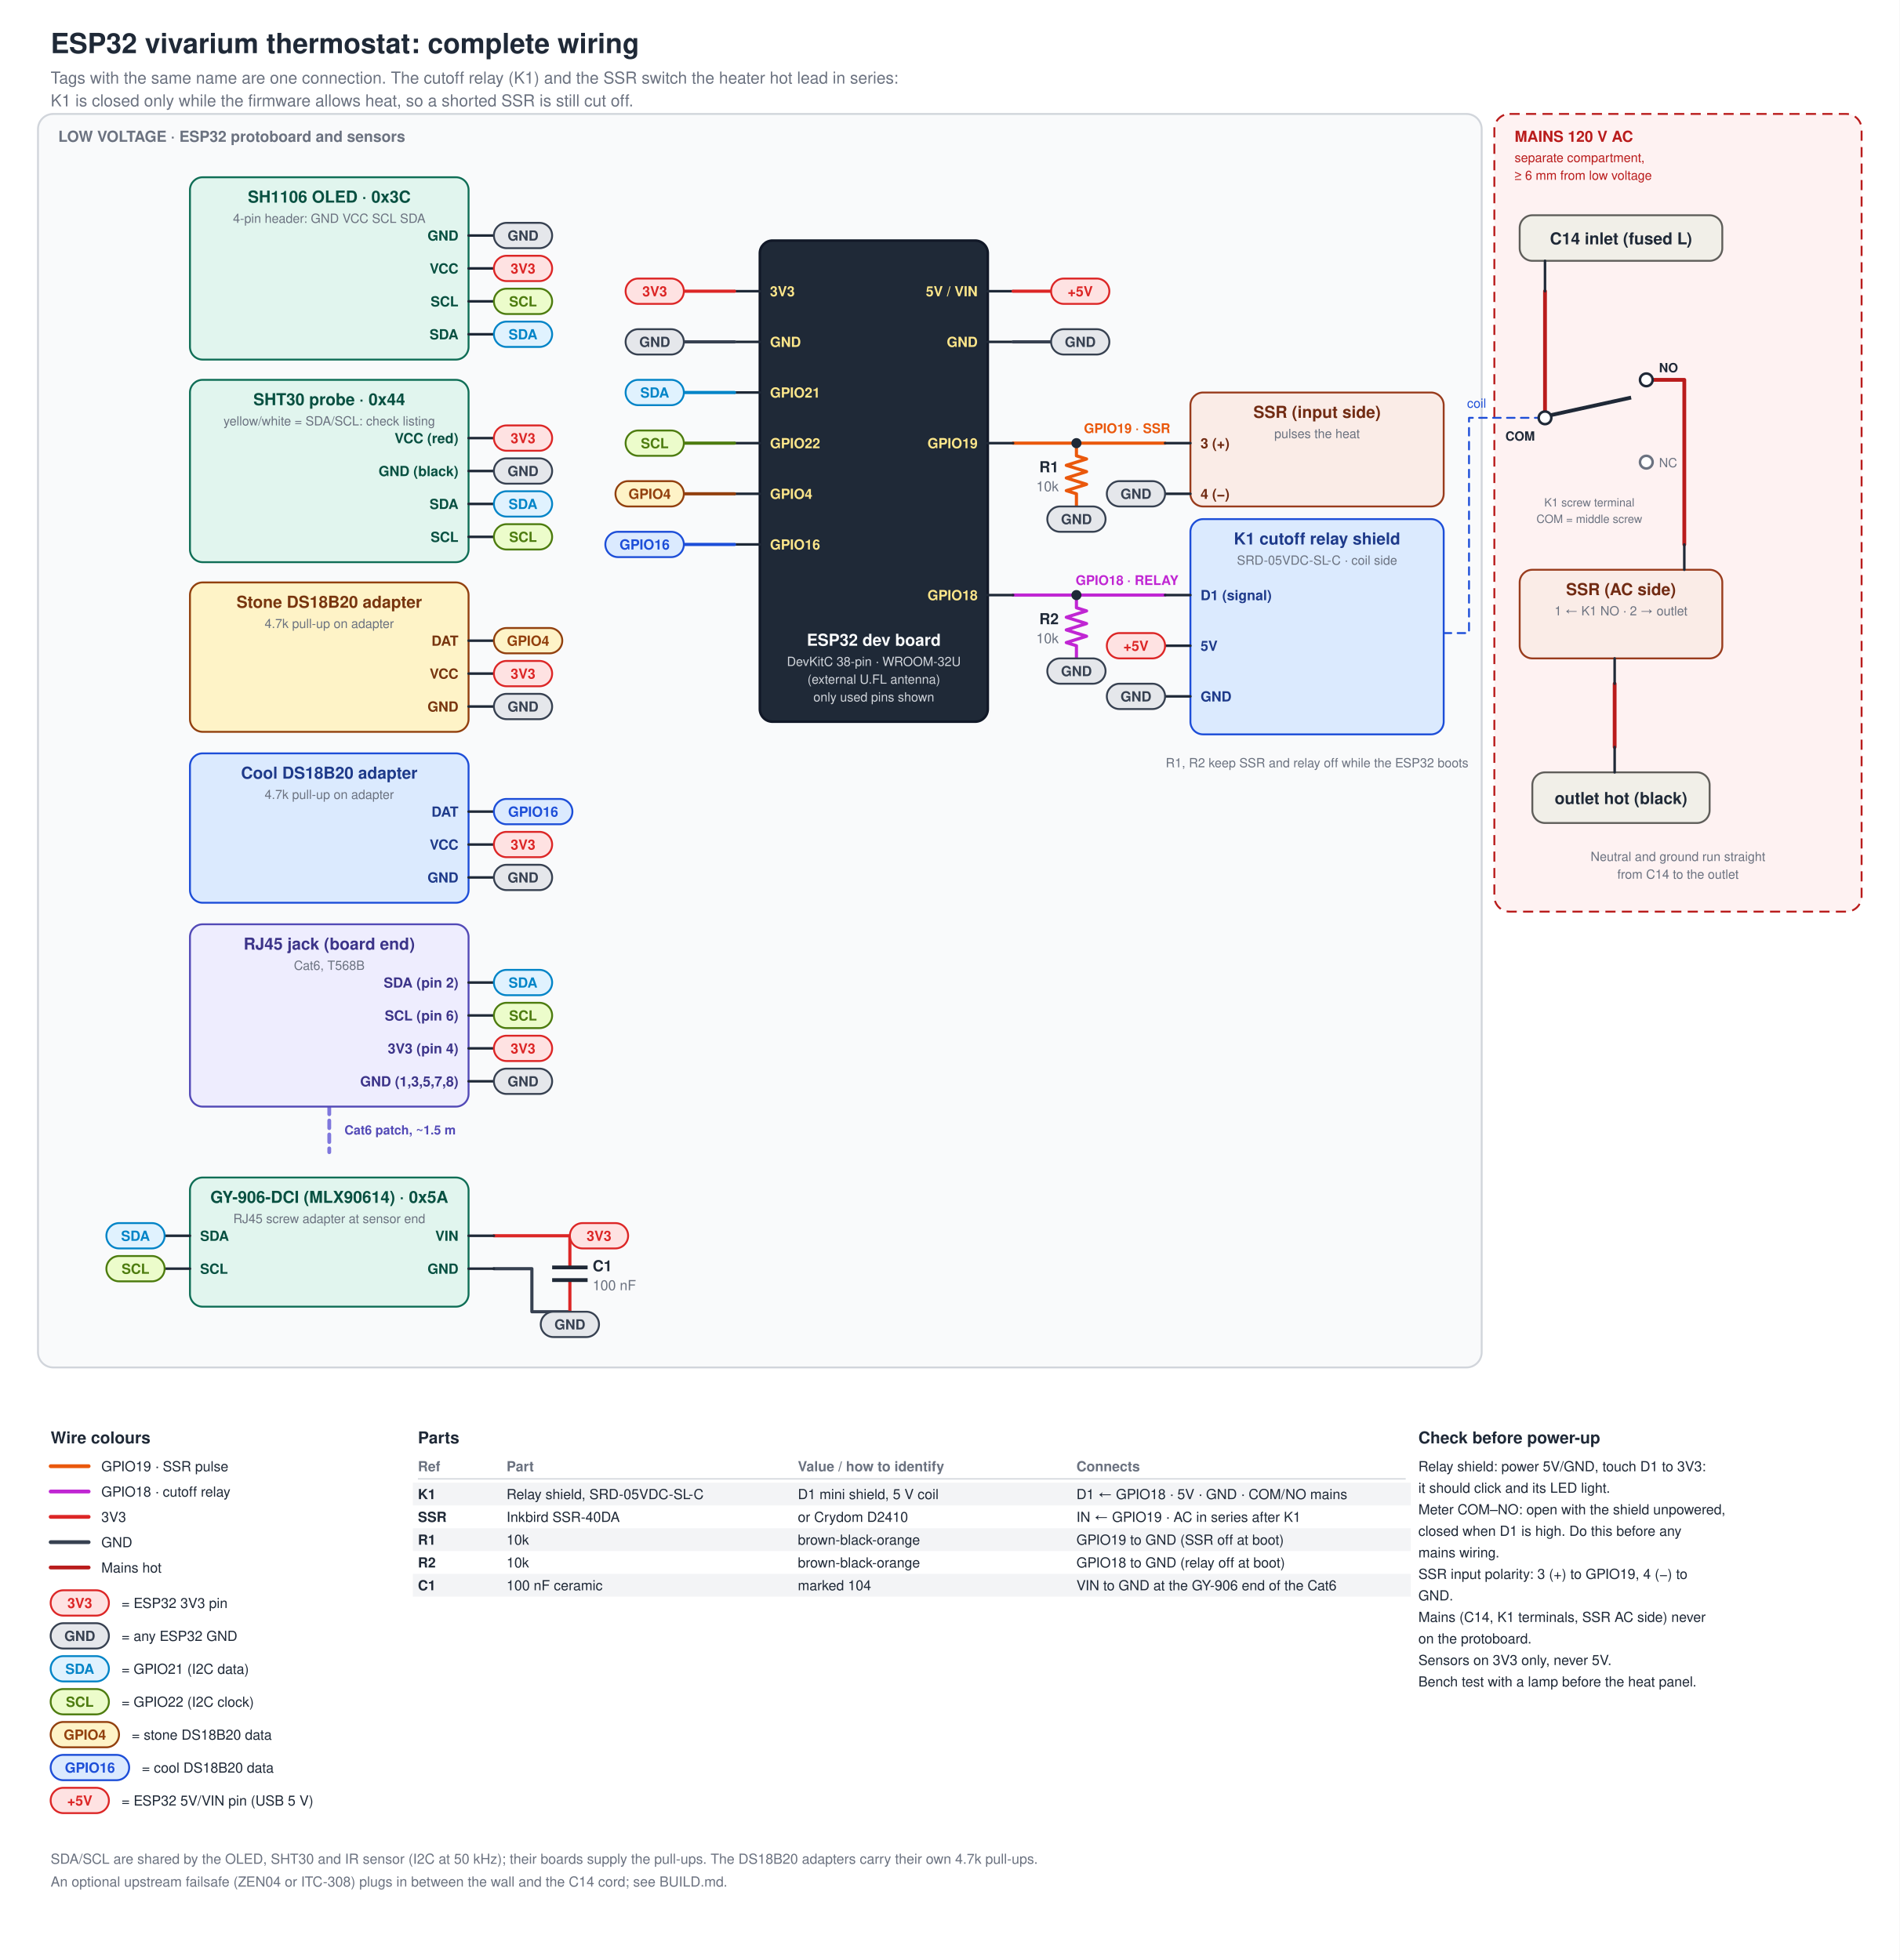
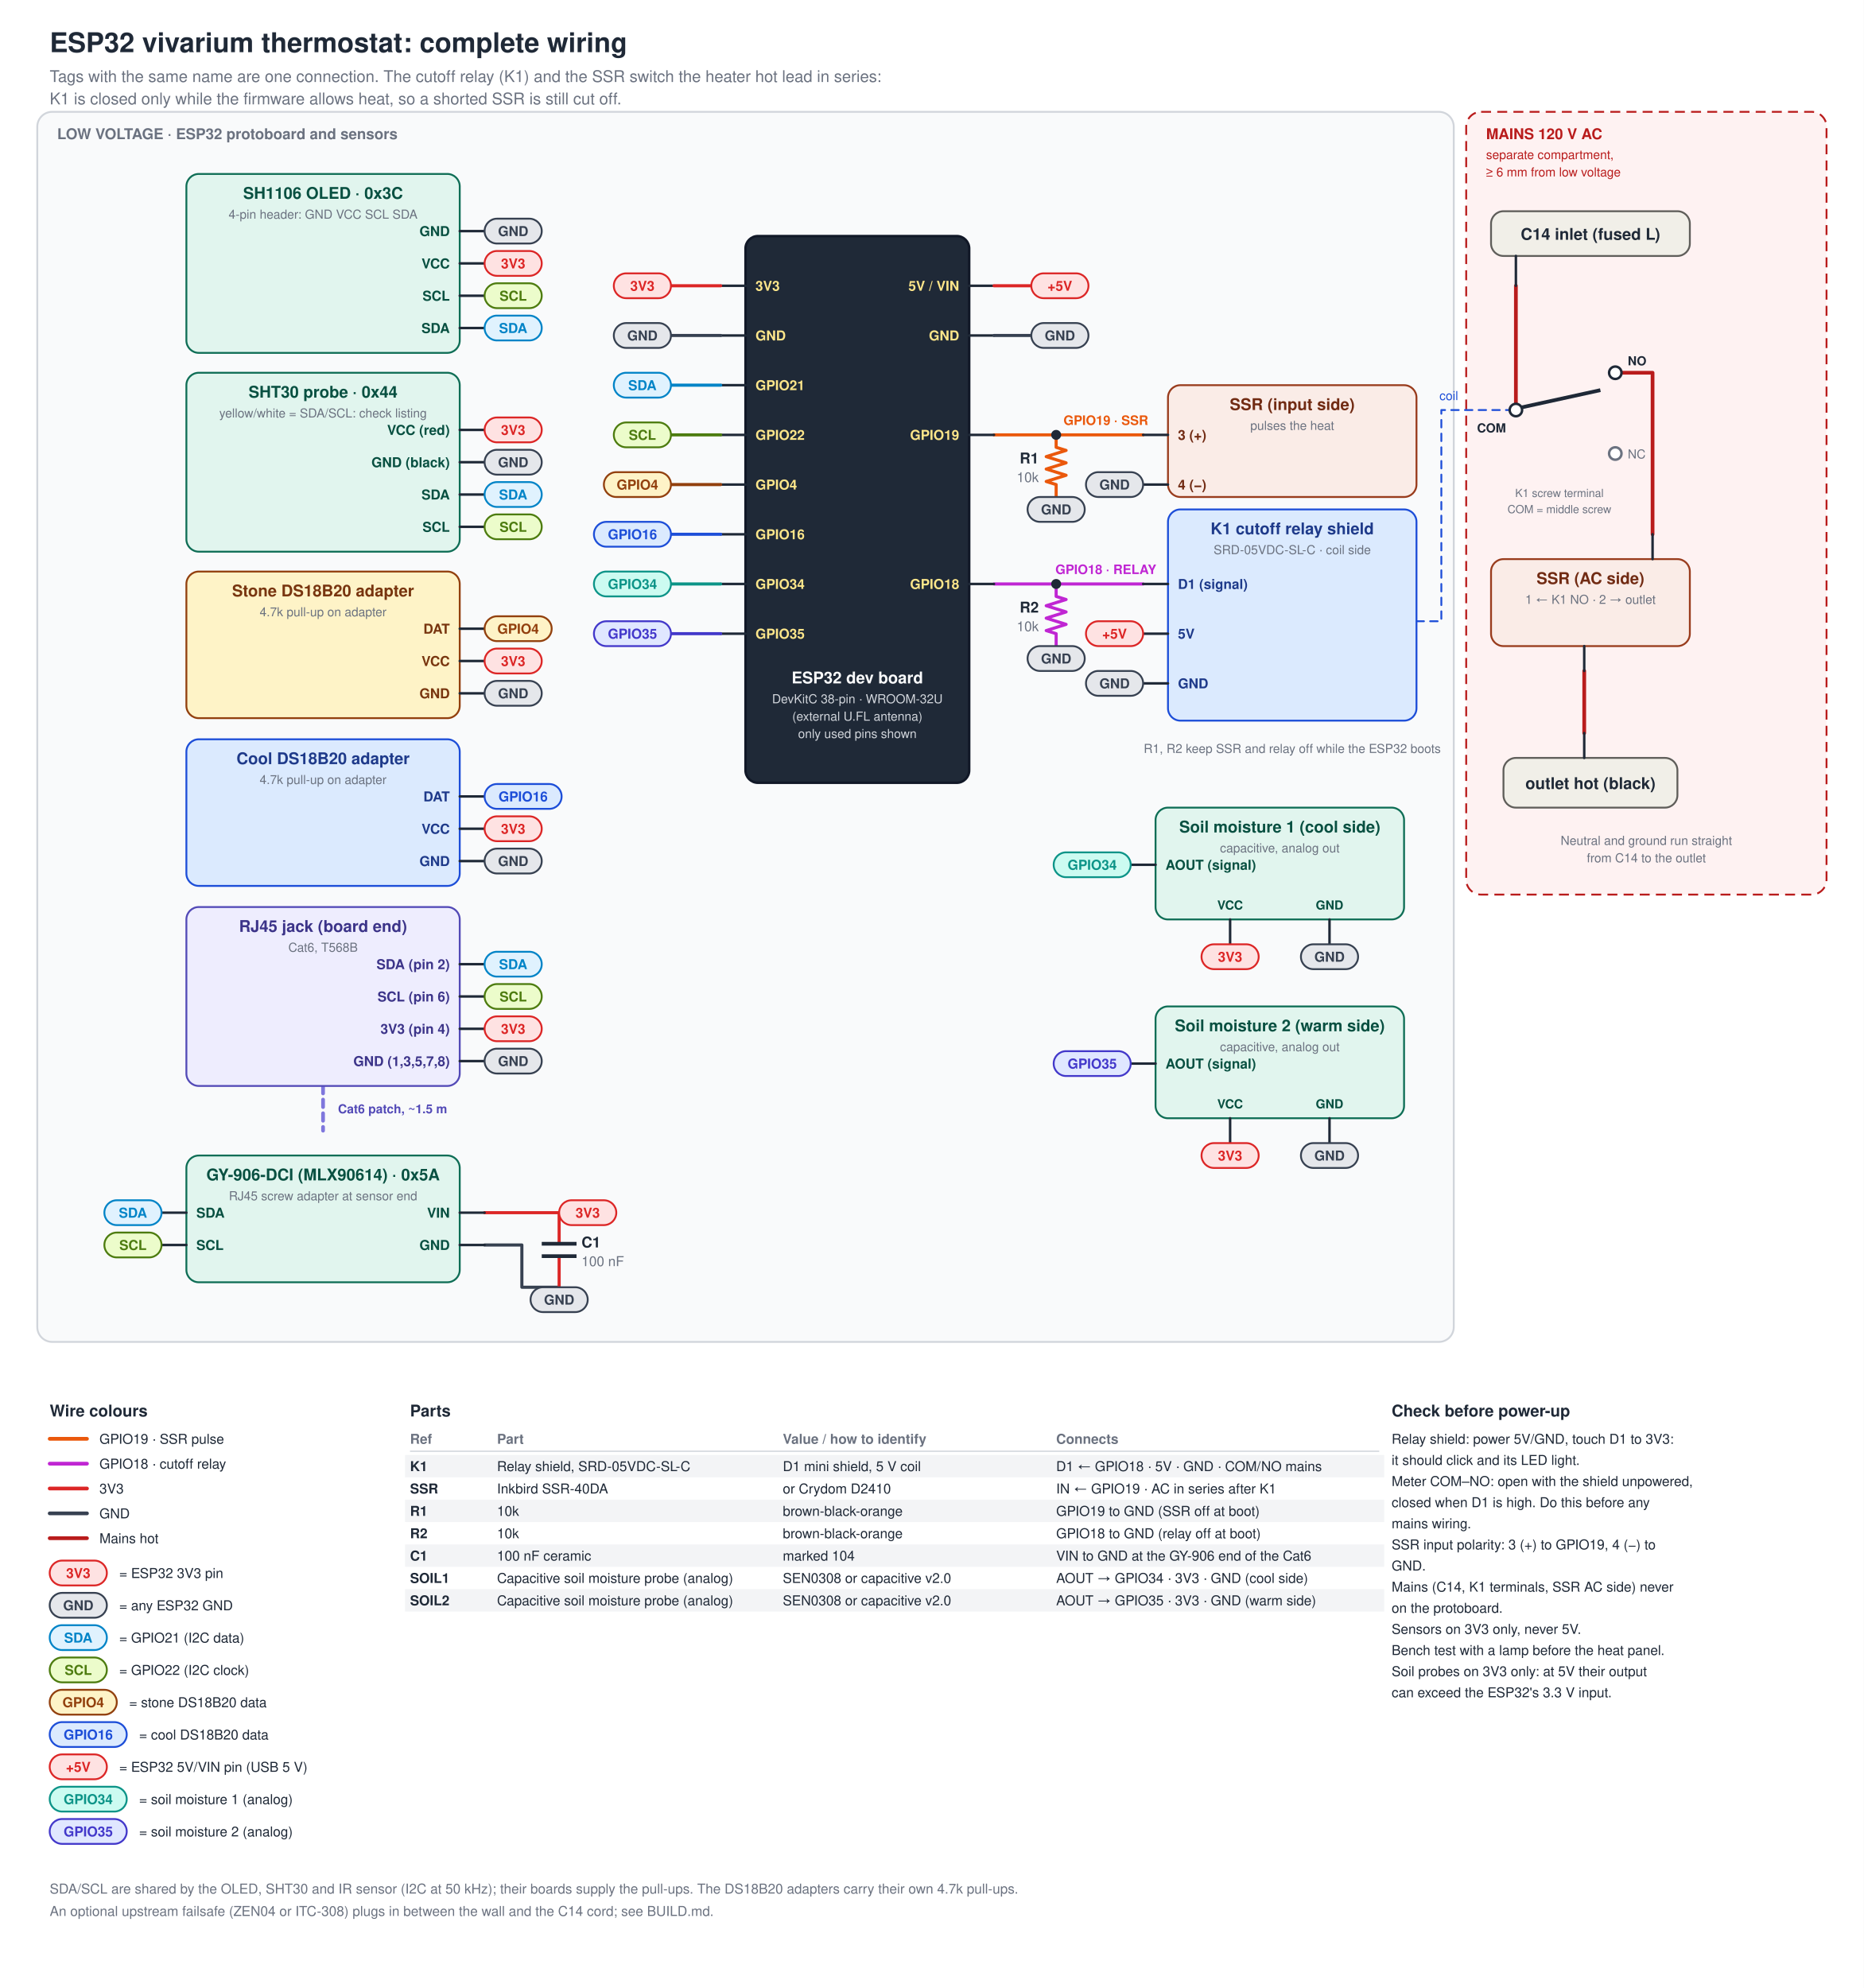
- <svg xmlns="http://www.w3.org/2000/svg" width="1500" height="1548" viewBox="0 0 1500 1548" font-family="Helvetica, Arial, sans-serif">
-   <rect width="1500" height="1548" fill="#FFFFFF" />
+ <svg xmlns="http://www.w3.org/2000/svg" width="1500" height="1600" viewBox="0 0 1500 1600" font-family="Helvetica, Arial, sans-serif">
+   <rect width="1500" height="1600" fill="#FFFFFF" />
  <text x="40.0" y="42.0" font-size="22" fill="#1F2937" text-anchor="start" font-weight="bold">ESP32 vivarium thermostat: complete wiring</text>
  <text x="40.0" y="66.0" font-size="13" fill="#6B7280" text-anchor="start" font-weight="normal">Tags with the same name are one connection. The cutoff relay (K1) and the SSR switch the heater hot lead in series:</text>
  <text x="40.0" y="84.0" font-size="13" fill="#6B7280" text-anchor="start" font-weight="normal">K1 is closed only while the firmware allows heat, so a shorted SSR is still cut off.</text>
  <rect x="30" y="90" width="1140" height="990" rx="12" fill="#F9FAFB" stroke="#D1D5DB" stroke-width="1.5" />
  <text x="46.0" y="112.0" font-size="12" fill="#6B7280" text-anchor="start" font-weight="bold">LOW VOLTAGE · ESP32 protoboard and sensors</text>
  <rect x="1180" y="90" width="290" height="630" rx="12" fill="#FEF2F2" stroke="#B91C1C" stroke-width="1.5" stroke-dasharray="8,5" />
  <text x="1196.0" y="112.0" font-size="12" fill="#B91C1C" text-anchor="start" font-weight="bold">MAINS 120 V AC</text>
  <text x="1196.0" y="128.0" font-size="10" fill="#B91C1C" text-anchor="start" font-weight="normal">separate compartment,</text>
  <text x="1196.0" y="142.0" font-size="10" fill="#B91C1C" text-anchor="start" font-weight="normal">≥ 6 mm from low voltage</text>
  <polyline points="1140,500 1160,500 1160,330 1214,330" fill="none" stroke="#1D4ED8" stroke-width="1.5" stroke-linejoin="round" stroke-linecap="round" stroke-dasharray="6,5" />
  <polyline points="260,874 260,910" fill="none" stroke="#7F77DD" stroke-width="3" stroke-linejoin="round" stroke-linecap="round" stroke-dasharray="6,5" />
  <polyline points="800,350 920,350" fill="none" stroke="#EA580C" stroke-width="2.5" stroke-linejoin="round" stroke-linecap="round" />
  <text x="890.0" y="342.0" font-size="10.5" fill="#EA580C" text-anchor="middle" font-weight="bold">GPIO19 · SSR</text>
  <polyline points="800,470 920,470" fill="none" stroke="#C026D3" stroke-width="2.5" stroke-linejoin="round" stroke-linecap="round" />
  <text x="890.0" y="462.0" font-size="10.5" fill="#C026D3" text-anchor="middle" font-weight="bold">GPIO18 · RELAY</text>
  <polyline points="390,976 450,976" fill="none" stroke="#DC2626" stroke-width="2.5" stroke-linejoin="round" stroke-linecap="round" />
  <polyline points="450,1036 420,1036 420,1002 390,1002" fill="none" stroke="#374151" stroke-width="2.5" stroke-linejoin="round" stroke-linecap="round" />
  <polyline points="1220,230 1220,330" fill="none" stroke="#B91C1C" stroke-width="3" stroke-linejoin="round" stroke-linecap="round" />
  <polyline points="1300,300 1330,300 1330,430" fill="none" stroke="#B91C1C" stroke-width="3" stroke-linejoin="round" stroke-linecap="round" />
  <polyline points="1275,540 1275,590" fill="none" stroke="#B91C1C" stroke-width="3" stroke-linejoin="round" stroke-linecap="round" />
-   <rect x="600" y="190" width="180" height="380" rx="10" fill="#1F2937" stroke="#111827" stroke-width="2" />
+   <rect x="600" y="190" width="180" height="440" rx="10" fill="#1F2937" stroke="#111827" stroke-width="2" />
  <polyline points="580,230 600,230" fill="none" stroke="#1F2937" stroke-width="2" stroke-linejoin="round" stroke-linecap="round" />
  <text x="608.0" y="234.0" font-size="11" fill="#FDE68A" text-anchor="start" font-weight="bold">3V3</text>
  <polyline points="580,270 600,270" fill="none" stroke="#1F2937" stroke-width="2" stroke-linejoin="round" stroke-linecap="round" />
  <text x="608.0" y="274.0" font-size="11" fill="#FDE68A" text-anchor="start" font-weight="bold">GND</text>
  <polyline points="580,310 600,310" fill="none" stroke="#1F2937" stroke-width="2" stroke-linejoin="round" stroke-linecap="round" />
  <text x="608.0" y="314.0" font-size="11" fill="#FDE68A" text-anchor="start" font-weight="bold">GPIO21</text>
  <polyline points="580,350 600,350" fill="none" stroke="#1F2937" stroke-width="2" stroke-linejoin="round" stroke-linecap="round" />
  <text x="608.0" y="354.0" font-size="11" fill="#FDE68A" text-anchor="start" font-weight="bold">GPIO22</text>
  <polyline points="580,390 600,390" fill="none" stroke="#1F2937" stroke-width="2" stroke-linejoin="round" stroke-linecap="round" />
  <text x="608.0" y="394.0" font-size="11" fill="#FDE68A" text-anchor="start" font-weight="bold">GPIO4</text>
  <polyline points="580,430 600,430" fill="none" stroke="#1F2937" stroke-width="2" stroke-linejoin="round" stroke-linecap="round" />
  <text x="608.0" y="434.0" font-size="11" fill="#FDE68A" text-anchor="start" font-weight="bold">GPIO16</text>
+   <polyline points="580,470 600,470" fill="none" stroke="#1F2937" stroke-width="2" stroke-linejoin="round" stroke-linecap="round" />
+   <text x="608.0" y="474.0" font-size="11" fill="#FDE68A" text-anchor="start" font-weight="bold">GPIO34</text>
+   <polyline points="580,510 600,510" fill="none" stroke="#1F2937" stroke-width="2" stroke-linejoin="round" stroke-linecap="round" />
+   <text x="608.0" y="514.0" font-size="11" fill="#FDE68A" text-anchor="start" font-weight="bold">GPIO35</text>
  <polyline points="780,230 800,230" fill="none" stroke="#1F2937" stroke-width="2" stroke-linejoin="round" stroke-linecap="round" />
  <text x="772.0" y="234.0" font-size="11" fill="#FDE68A" text-anchor="end" font-weight="bold">5V / VIN</text>
  <polyline points="780,270 800,270" fill="none" stroke="#1F2937" stroke-width="2" stroke-linejoin="round" stroke-linecap="round" />
  <text x="772.0" y="274.0" font-size="11" fill="#FDE68A" text-anchor="end" font-weight="bold">GND</text>
  <polyline points="780,350 800,350" fill="none" stroke="#1F2937" stroke-width="2" stroke-linejoin="round" stroke-linecap="round" />
  <text x="772.0" y="354.0" font-size="11" fill="#FDE68A" text-anchor="end" font-weight="bold">GPIO19</text>
  <polyline points="780,470 800,470" fill="none" stroke="#1F2937" stroke-width="2" stroke-linejoin="round" stroke-linecap="round" />
  <text x="772.0" y="474.0" font-size="11" fill="#FDE68A" text-anchor="end" font-weight="bold">GPIO18</text>
-   <text x="690.0" y="510.0" font-size="13" fill="#F9FAFB" text-anchor="middle" font-weight="bold">ESP32 dev board</text>
-   <text x="690.0" y="526.0" font-size="10" fill="#D1D5DB" text-anchor="middle" font-weight="normal">DevKitC 38-pin · WROOM-32U</text>
-   <text x="690.0" y="540.0" font-size="10" fill="#D1D5DB" text-anchor="middle" font-weight="normal">(external U.FL antenna)</text>
-   <text x="690.0" y="554.0" font-size="10" fill="#D1D5DB" text-anchor="middle" font-weight="normal">only used pins shown</text>
+   <text x="690.0" y="550.0" font-size="13" fill="#F9FAFB" text-anchor="middle" font-weight="bold">ESP32 dev board</text>
+   <text x="690.0" y="566.0" font-size="10" fill="#D1D5DB" text-anchor="middle" font-weight="normal">DevKitC 38-pin · WROOM-32U</text>
+   <text x="690.0" y="580.0" font-size="10" fill="#D1D5DB" text-anchor="middle" font-weight="normal">(external U.FL antenna)</text>
+   <text x="690.0" y="594.0" font-size="10" fill="#D1D5DB" text-anchor="middle" font-weight="normal">only used pins shown</text>
  <rect x="150" y="140" width="220" height="144" rx="10" fill="#E1F5EE" stroke="#0F6E56" stroke-width="1.5" />
  <polyline points="370,186 390,186" fill="none" stroke="#1F2937" stroke-width="2" stroke-linejoin="round" stroke-linecap="round" />
  <text x="362.0" y="190.0" font-size="11" fill="#085041" text-anchor="end" font-weight="bold">GND</text>
  <polyline points="370,212 390,212" fill="none" stroke="#1F2937" stroke-width="2" stroke-linejoin="round" stroke-linecap="round" />
  <text x="362.0" y="216.0" font-size="11" fill="#085041" text-anchor="end" font-weight="bold">VCC</text>
  <polyline points="370,238 390,238" fill="none" stroke="#1F2937" stroke-width="2" stroke-linejoin="round" stroke-linecap="round" />
  <text x="362.0" y="242.0" font-size="11" fill="#085041" text-anchor="end" font-weight="bold">SCL</text>
  <polyline points="370,264 390,264" fill="none" stroke="#1F2937" stroke-width="2" stroke-linejoin="round" stroke-linecap="round" />
  <text x="362.0" y="268.0" font-size="11" fill="#085041" text-anchor="end" font-weight="bold">SDA</text>
  <text x="260.0" y="160.0" font-size="13" fill="#085041" text-anchor="middle" font-weight="bold">SH1106 OLED · 0x3C</text>
  <text x="260.0" y="176.0" font-size="10" fill="#6B7280" text-anchor="middle" font-weight="normal">4-pin header: GND VCC SCL SDA</text>
  <rect x="150" y="300" width="220" height="144" rx="10" fill="#E1F5EE" stroke="#0F6E56" stroke-width="1.5" />
  <polyline points="370,346 390,346" fill="none" stroke="#1F2937" stroke-width="2" stroke-linejoin="round" stroke-linecap="round" />
  <text x="362.0" y="350.0" font-size="11" fill="#085041" text-anchor="end" font-weight="bold">VCC (red)</text>
  <polyline points="370,372 390,372" fill="none" stroke="#1F2937" stroke-width="2" stroke-linejoin="round" stroke-linecap="round" />
  <text x="362.0" y="376.0" font-size="11" fill="#085041" text-anchor="end" font-weight="bold">GND (black)</text>
  <polyline points="370,398 390,398" fill="none" stroke="#1F2937" stroke-width="2" stroke-linejoin="round" stroke-linecap="round" />
  <text x="362.0" y="402.0" font-size="11" fill="#085041" text-anchor="end" font-weight="bold">SDA</text>
  <polyline points="370,424 390,424" fill="none" stroke="#1F2937" stroke-width="2" stroke-linejoin="round" stroke-linecap="round" />
  <text x="362.0" y="428.0" font-size="11" fill="#085041" text-anchor="end" font-weight="bold">SCL</text>
  <text x="260.0" y="320.0" font-size="13" fill="#085041" text-anchor="middle" font-weight="bold">SHT30 probe · 0x44</text>
  <text x="260.0" y="336.0" font-size="10" fill="#6B7280" text-anchor="middle" font-weight="normal">yellow/white = SDA/SCL: check listing</text>
  <rect x="150" y="460" width="220" height="118" rx="10" fill="#FEF3C7" stroke="#92400E" stroke-width="1.5" />
  <polyline points="370,506 390,506" fill="none" stroke="#1F2937" stroke-width="2" stroke-linejoin="round" stroke-linecap="round" />
  <text x="362.0" y="510.0" font-size="11" fill="#78350F" text-anchor="end" font-weight="bold">DAT</text>
  <polyline points="370,532 390,532" fill="none" stroke="#1F2937" stroke-width="2" stroke-linejoin="round" stroke-linecap="round" />
  <text x="362.0" y="536.0" font-size="11" fill="#78350F" text-anchor="end" font-weight="bold">VCC</text>
  <polyline points="370,558 390,558" fill="none" stroke="#1F2937" stroke-width="2" stroke-linejoin="round" stroke-linecap="round" />
  <text x="362.0" y="562.0" font-size="11" fill="#78350F" text-anchor="end" font-weight="bold">GND</text>
  <text x="260.0" y="480.0" font-size="13" fill="#78350F" text-anchor="middle" font-weight="bold">Stone DS18B20 adapter</text>
  <text x="260.0" y="496.0" font-size="10" fill="#6B7280" text-anchor="middle" font-weight="normal">4.7k pull-up on adapter</text>
  <rect x="150" y="595" width="220" height="118" rx="10" fill="#DBEAFE" stroke="#1D4ED8" stroke-width="1.5" />
  <polyline points="370,641 390,641" fill="none" stroke="#1F2937" stroke-width="2" stroke-linejoin="round" stroke-linecap="round" />
  <text x="362.0" y="645.0" font-size="11" fill="#1E3A8A" text-anchor="end" font-weight="bold">DAT</text>
  <polyline points="370,667 390,667" fill="none" stroke="#1F2937" stroke-width="2" stroke-linejoin="round" stroke-linecap="round" />
  <text x="362.0" y="671.0" font-size="11" fill="#1E3A8A" text-anchor="end" font-weight="bold">VCC</text>
  <polyline points="370,693 390,693" fill="none" stroke="#1F2937" stroke-width="2" stroke-linejoin="round" stroke-linecap="round" />
  <text x="362.0" y="697.0" font-size="11" fill="#1E3A8A" text-anchor="end" font-weight="bold">GND</text>
  <text x="260.0" y="615.0" font-size="13" fill="#1E3A8A" text-anchor="middle" font-weight="bold">Cool DS18B20 adapter</text>
  <text x="260.0" y="631.0" font-size="10" fill="#6B7280" text-anchor="middle" font-weight="normal">4.7k pull-up on adapter</text>
  <rect x="150" y="730" width="220" height="144" rx="10" fill="#EEEDFE" stroke="#534AB7" stroke-width="1.5" />
  <polyline points="370,776 390,776" fill="none" stroke="#1F2937" stroke-width="2" stroke-linejoin="round" stroke-linecap="round" />
  <text x="362.0" y="780.0" font-size="11" fill="#3C3489" text-anchor="end" font-weight="bold">SDA (pin 2)</text>
  <polyline points="370,802 390,802" fill="none" stroke="#1F2937" stroke-width="2" stroke-linejoin="round" stroke-linecap="round" />
  <text x="362.0" y="806.0" font-size="11" fill="#3C3489" text-anchor="end" font-weight="bold">SCL (pin 6)</text>
  <polyline points="370,828 390,828" fill="none" stroke="#1F2937" stroke-width="2" stroke-linejoin="round" stroke-linecap="round" />
  <text x="362.0" y="832.0" font-size="11" fill="#3C3489" text-anchor="end" font-weight="bold">3V3 (pin 4)</text>
  <polyline points="370,854 390,854" fill="none" stroke="#1F2937" stroke-width="2" stroke-linejoin="round" stroke-linecap="round" />
  <text x="362.0" y="858.0" font-size="11" fill="#3C3489" text-anchor="end" font-weight="bold">GND (1,3,5,7,8)</text>
  <text x="260.0" y="750.0" font-size="13" fill="#3C3489" text-anchor="middle" font-weight="bold">RJ45 jack (board end)</text>
  <text x="260.0" y="766.0" font-size="10" fill="#6B7280" text-anchor="middle" font-weight="normal">Cat6, T568B</text>
  <rect x="150" y="930" width="220" height="102" rx="10" fill="#E1F5EE" stroke="#0F6E56" stroke-width="1.5" />
  <polyline points="130,976 150,976" fill="none" stroke="#1F2937" stroke-width="2" stroke-linejoin="round" stroke-linecap="round" />
  <text x="158.0" y="980.0" font-size="11" fill="#085041" text-anchor="start" font-weight="bold">SDA</text>
  <polyline points="130,1002 150,1002" fill="none" stroke="#1F2937" stroke-width="2" stroke-linejoin="round" stroke-linecap="round" />
  <text x="158.0" y="1006.0" font-size="11" fill="#085041" text-anchor="start" font-weight="bold">SCL</text>
  <polyline points="370,976 390,976" fill="none" stroke="#1F2937" stroke-width="2" stroke-linejoin="round" stroke-linecap="round" />
  <text x="362.0" y="980.0" font-size="11" fill="#085041" text-anchor="end" font-weight="bold">VIN</text>
  <polyline points="370,1002 390,1002" fill="none" stroke="#1F2937" stroke-width="2" stroke-linejoin="round" stroke-linecap="round" />
  <text x="362.0" y="1006.0" font-size="11" fill="#085041" text-anchor="end" font-weight="bold">GND</text>
  <text x="260.0" y="950.0" font-size="13" fill="#085041" text-anchor="middle" font-weight="bold">GY-906-DCI (MLX90614) · 0x5A</text>
  <text x="260.0" y="966.0" font-size="10" fill="#6B7280" text-anchor="middle" font-weight="normal">RJ45 screw adapter at sensor end</text>
  <g transform="translate(450,976) rotate(90.0)">
    <line x1="0" y1="0" x2="25.0" y2="0" stroke="#DC2626" stroke-width="2.5" />
    <line x1="35.0" y1="0" x2="60.0" y2="0" stroke="#DC2626" stroke-width="2.5" />
    <line x1="25.0" y1="-14" x2="25.0" y2="14" stroke="#1F2937" stroke-width="3" />
    <line x1="35.0" y1="-14" x2="35.0" y2="14" stroke="#1F2937" stroke-width="3" />
  </g>
  <text x="468.0" y="1004.0" font-size="12" fill="#1F2937" text-anchor="start" font-weight="bold">C1</text>
  <text x="468.0" y="1019.0" font-size="11" fill="#6B7280" text-anchor="start" font-weight="normal">100 nF</text>
  <rect x="940" y="310" width="200" height="90" rx="10" fill="#FAECE7" stroke="#993C1D" stroke-width="1.5" />
  <polyline points="920,350 940,350" fill="none" stroke="#1F2937" stroke-width="2" stroke-linejoin="round" stroke-linecap="round" />
  <text x="948.0" y="354.0" font-size="11" fill="#712B13" text-anchor="start" font-weight="bold">3 (+)</text>
  <polyline points="920,390 940,390" fill="none" stroke="#1F2937" stroke-width="2" stroke-linejoin="round" stroke-linecap="round" />
  <text x="948.0" y="394.0" font-size="11" fill="#712B13" text-anchor="start" font-weight="bold">4 (−)</text>
  <text x="1040.0" y="330.0" font-size="13" fill="#712B13" text-anchor="middle" font-weight="bold">SSR (input side)</text>
  <text x="1040.0" y="346.0" font-size="10" fill="#6B7280" text-anchor="middle" font-weight="normal">pulses the heat</text>
  <g transform="translate(850,350) rotate(90.0)">
    <polyline points="0.0,0 10.0,0 12.5,-8 17.5,8 22.5,-8 27.5,8 32.5,-8 37.5,8 40.0,0 50.0,0" fill="none" stroke="#EA580C" stroke-width="2.5" stroke-linejoin="round" />
  </g>
  <text x="836.0" y="373.0" font-size="12" fill="#1F2937" text-anchor="end" font-weight="bold">R1</text>
  <text x="836.0" y="388.0" font-size="11" fill="#6B7280" text-anchor="end" font-weight="normal">10k</text>
  <rect x="940" y="410" width="200" height="170" rx="10" fill="#DBEAFE" stroke="#1D4ED8" stroke-width="1.5" />
  <polyline points="920,470 940,470" fill="none" stroke="#1F2937" stroke-width="2" stroke-linejoin="round" stroke-linecap="round" />
  <text x="948.0" y="474.0" font-size="11" fill="#1E3A8A" text-anchor="start" font-weight="bold">D1 (signal)</text>
  <polyline points="920,510 940,510" fill="none" stroke="#1F2937" stroke-width="2" stroke-linejoin="round" stroke-linecap="round" />
  <text x="948.0" y="514.0" font-size="11" fill="#1E3A8A" text-anchor="start" font-weight="bold">5V</text>
  <polyline points="920,550 940,550" fill="none" stroke="#1F2937" stroke-width="2" stroke-linejoin="round" stroke-linecap="round" />
  <text x="948.0" y="554.0" font-size="11" fill="#1E3A8A" text-anchor="start" font-weight="bold">GND</text>
  <text x="1040.0" y="430.0" font-size="13" fill="#1E3A8A" text-anchor="middle" font-weight="bold">K1 cutoff relay shield</text>
  <text x="1040.0" y="446.0" font-size="10" fill="#6B7280" text-anchor="middle" font-weight="normal">SRD-05VDC-SL-C · coil side</text>
  <g transform="translate(850,470) rotate(90.0)">
    <polyline points="0.0,0 10.0,0 12.5,-8 17.5,8 22.5,-8 27.5,8 32.5,-8 37.5,8 40.0,0 50.0,0" fill="none" stroke="#C026D3" stroke-width="2.5" stroke-linejoin="round" />
  </g>
  <text x="836.0" y="493.0" font-size="12" fill="#1F2937" text-anchor="end" font-weight="bold">R2</text>
  <text x="836.0" y="508.0" font-size="11" fill="#6B7280" text-anchor="end" font-weight="normal">10k</text>
  <rect x="1200" y="170" width="160" height="36" rx="10" fill="#F1EFE8" stroke="#5F5E5A" stroke-width="1.5" />
  <polyline points="1220,206 1220,230" fill="none" stroke="#1F2937" stroke-width="2" stroke-linejoin="round" stroke-linecap="round" />
  <text x="1220.0" y="198.0" font-size="10" fill="#1F2937" text-anchor="middle" font-weight="bold" />
  <text x="1280.0" y="193.0" font-size="13" fill="#1F2937" text-anchor="middle" font-weight="bold">C14 inlet (fused L)</text>
  <circle cx="1220" cy="330" r="5" fill="#fff" stroke="#1F2937" stroke-width="2" />
  <circle cx="1300" cy="300" r="5" fill="#fff" stroke="#1F2937" stroke-width="2" />
  <circle cx="1300" cy="365" r="5" fill="#fff" stroke="#6B7280" stroke-width="2" />
  <line x1="1224" y1="328" x2="1288" y2="314" stroke="#1F2937" stroke-width="3" />
  <text x="1212.0" y="348.0" font-size="10" fill="#1F2937" text-anchor="end" font-weight="bold">COM</text>
  <text x="1310.0" y="294.0" font-size="10" fill="#1F2937" text-anchor="start" font-weight="bold">NO</text>
  <text x="1310.0" y="369.0" font-size="10" fill="#6B7280" text-anchor="start" font-weight="normal">NC</text>
  <rect x="1200" y="450" width="160" height="70" rx="10" fill="#FAECE7" stroke="#993C1D" stroke-width="1.5" />
  <polyline points="1330,430 1330,450" fill="none" stroke="#1F2937" stroke-width="2" stroke-linejoin="round" stroke-linecap="round" />
  <text x="1330.0" y="466.0" font-size="10" fill="#712B13" text-anchor="middle" font-weight="bold" />
  <polyline points="1275,520 1275,540" fill="none" stroke="#1F2937" stroke-width="2" stroke-linejoin="round" stroke-linecap="round" />
  <text x="1275.0" y="512.0" font-size="10" fill="#712B13" text-anchor="middle" font-weight="bold" />
  <text x="1280.0" y="470.0" font-size="13" fill="#712B13" text-anchor="middle" font-weight="bold">SSR (AC side)</text>
  <text x="1280.0" y="486.0" font-size="10" fill="#6B7280" text-anchor="middle" font-weight="normal">1 ← K1 NO · 2 → outlet</text>
  <rect x="1210" y="610" width="140" height="40" rx="10" fill="#F1EFE8" stroke="#5F5E5A" stroke-width="1.5" />
  <polyline points="1275,590 1275,610" fill="none" stroke="#1F2937" stroke-width="2" stroke-linejoin="round" stroke-linecap="round" />
  <text x="1275.0" y="626.0" font-size="10" fill="#1F2937" text-anchor="middle" font-weight="bold" />
  <text x="1280.0" y="635.0" font-size="13" fill="#1F2937" text-anchor="middle" font-weight="bold">outlet hot (black)</text>
+   <rect x="930" y="650" width="200" height="90" rx="10" fill="#E1F5EE" stroke="#0F6E56" stroke-width="1.5" />
+   <polyline points="910,696 930,696" fill="none" stroke="#1F2937" stroke-width="2" stroke-linejoin="round" stroke-linecap="round" />
+   <text x="938.0" y="700.0" font-size="11" fill="#085041" text-anchor="start" font-weight="bold">AOUT (signal)</text>
+   <polyline points="990,740 990,760" fill="none" stroke="#1F2937" stroke-width="2" stroke-linejoin="round" stroke-linecap="round" />
+   <text x="990.0" y="732.0" font-size="10" fill="#085041" text-anchor="middle" font-weight="bold">VCC</text>
+   <polyline points="1070,740 1070,760" fill="none" stroke="#1F2937" stroke-width="2" stroke-linejoin="round" stroke-linecap="round" />
+   <text x="1070.0" y="732.0" font-size="10" fill="#085041" text-anchor="middle" font-weight="bold">GND</text>
+   <text x="1030.0" y="670.0" font-size="13" fill="#085041" text-anchor="middle" font-weight="bold">Soil moisture 1 (cool side)</text>
+   <text x="1030.0" y="686.0" font-size="10" fill="#6B7280" text-anchor="middle" font-weight="normal">capacitive, analog out</text>
+   <rect x="930" y="810" width="200" height="90" rx="10" fill="#E1F5EE" stroke="#0F6E56" stroke-width="1.5" />
+   <polyline points="910,856 930,856" fill="none" stroke="#1F2937" stroke-width="2" stroke-linejoin="round" stroke-linecap="round" />
+   <text x="938.0" y="860.0" font-size="11" fill="#085041" text-anchor="start" font-weight="bold">AOUT (signal)</text>
+   <polyline points="990,900 990,920" fill="none" stroke="#1F2937" stroke-width="2" stroke-linejoin="round" stroke-linecap="round" />
+   <text x="990.0" y="892.0" font-size="10" fill="#085041" text-anchor="middle" font-weight="bold">VCC</text>
+   <polyline points="1070,900 1070,920" fill="none" stroke="#1F2937" stroke-width="2" stroke-linejoin="round" stroke-linecap="round" />
+   <text x="1070.0" y="892.0" font-size="10" fill="#085041" text-anchor="middle" font-weight="bold">GND</text>
+   <text x="1030.0" y="830.0" font-size="13" fill="#085041" text-anchor="middle" font-weight="bold">Soil moisture 2 (warm side)</text>
+   <text x="1030.0" y="846.0" font-size="10" fill="#6B7280" text-anchor="middle" font-weight="normal">capacitive, analog out</text>
  <polyline points="580,230 540,230" fill="none" stroke="#DC2626" stroke-width="2.5" stroke-linejoin="round" stroke-linecap="round" />
  <rect x="494" y="220.0" width="46" height="20" rx="10" fill="#FEE2E2" stroke="#DC2626" stroke-width="1.5" />
  <text x="517.0" y="234.0" font-size="11" fill="#DC2626" text-anchor="middle" font-weight="bold">3V3</text>
  <polyline points="580,270 540,270" fill="none" stroke="#374151" stroke-width="2.5" stroke-linejoin="round" stroke-linecap="round" />
  <rect x="494" y="260.0" width="46" height="20" rx="10" fill="#E5E7EB" stroke="#374151" stroke-width="1.5" />
  <text x="517.0" y="274.0" font-size="11" fill="#374151" text-anchor="middle" font-weight="bold">GND</text>
  <polyline points="580,310 540,310" fill="none" stroke="#0284C7" stroke-width="2.5" stroke-linejoin="round" stroke-linecap="round" />
  <rect x="494" y="300.0" width="46" height="20" rx="10" fill="#E0F2FE" stroke="#0284C7" stroke-width="1.5" />
  <text x="517.0" y="314.0" font-size="11" fill="#0284C7" text-anchor="middle" font-weight="bold">SDA</text>
  <polyline points="580,350 540,350" fill="none" stroke="#4D7C0F" stroke-width="2.5" stroke-linejoin="round" stroke-linecap="round" />
  <rect x="494" y="340.0" width="46" height="20" rx="10" fill="#ECFCCB" stroke="#4D7C0F" stroke-width="1.5" />
  <text x="517.0" y="354.0" font-size="11" fill="#4D7C0F" text-anchor="middle" font-weight="bold">SCL</text>
  <polyline points="580,390 540,390" fill="none" stroke="#92400E" stroke-width="2.5" stroke-linejoin="round" stroke-linecap="round" />
  <rect x="486" y="380.0" width="54" height="20" rx="10" fill="#FEF3C7" stroke="#92400E" stroke-width="1.5" />
  <text x="513.0" y="394.0" font-size="11" fill="#92400E" text-anchor="middle" font-weight="bold">GPIO4</text>
  <polyline points="580,430 540,430" fill="none" stroke="#1D4ED8" stroke-width="2.5" stroke-linejoin="round" stroke-linecap="round" />
  <rect x="478" y="420.0" width="62" height="20" rx="10" fill="#DBEAFE" stroke="#1D4ED8" stroke-width="1.5" />
  <text x="509.0" y="434.0" font-size="11" fill="#1D4ED8" text-anchor="middle" font-weight="bold">GPIO16</text>
  <polyline points="800,230 830,230" fill="none" stroke="#DC2626" stroke-width="2.5" stroke-linejoin="round" stroke-linecap="round" />
  <rect x="830" y="220.0" width="46" height="20" rx="10" fill="#FEE2E2" stroke="#DC2626" stroke-width="1.5" />
  <text x="853.0" y="234.0" font-size="11" fill="#DC2626" text-anchor="middle" font-weight="bold">+5V</text>
  <polyline points="800,270 830,270" fill="none" stroke="#374151" stroke-width="2.5" stroke-linejoin="round" stroke-linecap="round" />
  <rect x="830" y="260.0" width="46" height="20" rx="10" fill="#E5E7EB" stroke="#374151" stroke-width="1.5" />
  <text x="853.0" y="274.0" font-size="11" fill="#374151" text-anchor="middle" font-weight="bold">GND</text>
  <rect x="390" y="176.0" width="46" height="20" rx="10" fill="#E5E7EB" stroke="#374151" stroke-width="1.5" />
  <text x="413.0" y="190.0" font-size="11" fill="#374151" text-anchor="middle" font-weight="bold">GND</text>
  <rect x="390" y="202.0" width="46" height="20" rx="10" fill="#FEE2E2" stroke="#DC2626" stroke-width="1.5" />
  <text x="413.0" y="216.0" font-size="11" fill="#DC2626" text-anchor="middle" font-weight="bold">3V3</text>
  <rect x="390" y="228.0" width="46" height="20" rx="10" fill="#ECFCCB" stroke="#4D7C0F" stroke-width="1.5" />
  <text x="413.0" y="242.0" font-size="11" fill="#4D7C0F" text-anchor="middle" font-weight="bold">SCL</text>
  <rect x="390" y="254.0" width="46" height="20" rx="10" fill="#E0F2FE" stroke="#0284C7" stroke-width="1.5" />
  <text x="413.0" y="268.0" font-size="11" fill="#0284C7" text-anchor="middle" font-weight="bold">SDA</text>
  <rect x="390" y="336.0" width="46" height="20" rx="10" fill="#FEE2E2" stroke="#DC2626" stroke-width="1.5" />
  <text x="413.0" y="350.0" font-size="11" fill="#DC2626" text-anchor="middle" font-weight="bold">3V3</text>
  <rect x="390" y="362.0" width="46" height="20" rx="10" fill="#E5E7EB" stroke="#374151" stroke-width="1.5" />
  <text x="413.0" y="376.0" font-size="11" fill="#374151" text-anchor="middle" font-weight="bold">GND</text>
  <rect x="390" y="388.0" width="46" height="20" rx="10" fill="#E0F2FE" stroke="#0284C7" stroke-width="1.5" />
  <text x="413.0" y="402.0" font-size="11" fill="#0284C7" text-anchor="middle" font-weight="bold">SDA</text>
  <rect x="390" y="414.0" width="46" height="20" rx="10" fill="#ECFCCB" stroke="#4D7C0F" stroke-width="1.5" />
  <text x="413.0" y="428.0" font-size="11" fill="#4D7C0F" text-anchor="middle" font-weight="bold">SCL</text>
  <rect x="390" y="496.0" width="54" height="20" rx="10" fill="#FEF3C7" stroke="#92400E" stroke-width="1.5" />
  <text x="417.0" y="510.0" font-size="11" fill="#92400E" text-anchor="middle" font-weight="bold">GPIO4</text>
  <rect x="390" y="522.0" width="46" height="20" rx="10" fill="#FEE2E2" stroke="#DC2626" stroke-width="1.5" />
  <text x="413.0" y="536.0" font-size="11" fill="#DC2626" text-anchor="middle" font-weight="bold">3V3</text>
  <rect x="390" y="548.0" width="46" height="20" rx="10" fill="#E5E7EB" stroke="#374151" stroke-width="1.5" />
  <text x="413.0" y="562.0" font-size="11" fill="#374151" text-anchor="middle" font-weight="bold">GND</text>
  <rect x="390" y="631.0" width="62" height="20" rx="10" fill="#DBEAFE" stroke="#1D4ED8" stroke-width="1.5" />
  <text x="421.0" y="645.0" font-size="11" fill="#1D4ED8" text-anchor="middle" font-weight="bold">GPIO16</text>
  <rect x="390" y="657.0" width="46" height="20" rx="10" fill="#FEE2E2" stroke="#DC2626" stroke-width="1.5" />
  <text x="413.0" y="671.0" font-size="11" fill="#DC2626" text-anchor="middle" font-weight="bold">3V3</text>
  <rect x="390" y="683.0" width="46" height="20" rx="10" fill="#E5E7EB" stroke="#374151" stroke-width="1.5" />
  <text x="413.0" y="697.0" font-size="11" fill="#374151" text-anchor="middle" font-weight="bold">GND</text>
  <rect x="390" y="766.0" width="46" height="20" rx="10" fill="#E0F2FE" stroke="#0284C7" stroke-width="1.5" />
  <text x="413.0" y="780.0" font-size="11" fill="#0284C7" text-anchor="middle" font-weight="bold">SDA</text>
  <rect x="390" y="792.0" width="46" height="20" rx="10" fill="#ECFCCB" stroke="#4D7C0F" stroke-width="1.5" />
  <text x="413.0" y="806.0" font-size="11" fill="#4D7C0F" text-anchor="middle" font-weight="bold">SCL</text>
  <rect x="390" y="818.0" width="46" height="20" rx="10" fill="#FEE2E2" stroke="#DC2626" stroke-width="1.5" />
  <text x="413.0" y="832.0" font-size="11" fill="#DC2626" text-anchor="middle" font-weight="bold">3V3</text>
  <rect x="390" y="844.0" width="46" height="20" rx="10" fill="#E5E7EB" stroke="#374151" stroke-width="1.5" />
  <text x="413.0" y="858.0" font-size="11" fill="#374151" text-anchor="middle" font-weight="bold">GND</text>
  <rect x="84" y="966.0" width="46" height="20" rx="10" fill="#E0F2FE" stroke="#0284C7" stroke-width="1.5" />
  <text x="107.0" y="980.0" font-size="11" fill="#0284C7" text-anchor="middle" font-weight="bold">SDA</text>
  <rect x="84" y="992.0" width="46" height="20" rx="10" fill="#ECFCCB" stroke="#4D7C0F" stroke-width="1.5" />
  <text x="107.0" y="1006.0" font-size="11" fill="#4D7C0F" text-anchor="middle" font-weight="bold">SCL</text>
  <rect x="450" y="966.0" width="46" height="20" rx="10" fill="#FEE2E2" stroke="#DC2626" stroke-width="1.5" />
  <text x="473.0" y="980.0" font-size="11" fill="#DC2626" text-anchor="middle" font-weight="bold">3V3</text>
  <rect x="827.0" y="400" width="46" height="20" rx="10" fill="#E5E7EB" stroke="#374151" stroke-width="1.5" />
  <text x="850.0" y="414.0" font-size="11" fill="#374151" text-anchor="middle" font-weight="bold">GND</text>
  <rect x="827.0" y="520" width="46" height="20" rx="10" fill="#E5E7EB" stroke="#374151" stroke-width="1.5" />
  <text x="850.0" y="534.0" font-size="11" fill="#374151" text-anchor="middle" font-weight="bold">GND</text>
  <rect x="874" y="380.0" width="46" height="20" rx="10" fill="#E5E7EB" stroke="#374151" stroke-width="1.5" />
  <text x="897.0" y="394.0" font-size="11" fill="#374151" text-anchor="middle" font-weight="bold">GND</text>
  <rect x="874" y="500.0" width="46" height="20" rx="10" fill="#FEE2E2" stroke="#DC2626" stroke-width="1.5" />
  <text x="897.0" y="514.0" font-size="11" fill="#DC2626" text-anchor="middle" font-weight="bold">+5V</text>
  <rect x="874" y="540.0" width="46" height="20" rx="10" fill="#E5E7EB" stroke="#374151" stroke-width="1.5" />
  <text x="897.0" y="554.0" font-size="11" fill="#374151" text-anchor="middle" font-weight="bold">GND</text>
  <rect x="427.0" y="1036" width="46" height="20" rx="10" fill="#E5E7EB" stroke="#374151" stroke-width="1.5" />
  <text x="450.0" y="1050.0" font-size="11" fill="#374151" text-anchor="middle" font-weight="bold">GND</text>
+   <rect x="967.0" y="760" width="46" height="20" rx="10" fill="#FEE2E2" stroke="#DC2626" stroke-width="1.5" />
+   <text x="990.0" y="774.0" font-size="11" fill="#DC2626" text-anchor="middle" font-weight="bold">3V3</text>
+   <rect x="1047.0" y="760" width="46" height="20" rx="10" fill="#E5E7EB" stroke="#374151" stroke-width="1.5" />
+   <text x="1070.0" y="774.0" font-size="11" fill="#374151" text-anchor="middle" font-weight="bold">GND</text>
+   <rect x="967.0" y="920" width="46" height="20" rx="10" fill="#FEE2E2" stroke="#DC2626" stroke-width="1.5" />
+   <text x="990.0" y="934.0" font-size="11" fill="#DC2626" text-anchor="middle" font-weight="bold">3V3</text>
+   <rect x="1047.0" y="920" width="46" height="20" rx="10" fill="#E5E7EB" stroke="#374151" stroke-width="1.5" />
+   <text x="1070.0" y="934.0" font-size="11" fill="#374151" text-anchor="middle" font-weight="bold">GND</text>
+   <polyline points="580,470 540,470" fill="none" stroke="#0D9488" stroke-width="2.5" stroke-linejoin="round" stroke-linecap="round" />
+   <rect x="478" y="460.0" width="62" height="20" rx="10" fill="#CCFBF1" stroke="#0D9488" stroke-width="1.5" />
+   <text x="509.0" y="474.0" font-size="11" fill="#0D9488" text-anchor="middle" font-weight="bold">GPIO34</text>
+   <polyline points="580,510 540,510" fill="none" stroke="#4338CA" stroke-width="2.5" stroke-linejoin="round" stroke-linecap="round" />
+   <rect x="478" y="500.0" width="62" height="20" rx="10" fill="#E0E7FF" stroke="#4338CA" stroke-width="1.5" />
+   <text x="509.0" y="514.0" font-size="11" fill="#4338CA" text-anchor="middle" font-weight="bold">GPIO35</text>
+   <rect x="848" y="686.0" width="62" height="20" rx="10" fill="#CCFBF1" stroke="#0D9488" stroke-width="1.5" />
+   <text x="879.0" y="700.0" font-size="11" fill="#0D9488" text-anchor="middle" font-weight="bold">GPIO34</text>
+   <rect x="848" y="846.0" width="62" height="20" rx="10" fill="#E0E7FF" stroke="#4338CA" stroke-width="1.5" />
+   <text x="879.0" y="860.0" font-size="11" fill="#4338CA" text-anchor="middle" font-weight="bold">GPIO35</text>
  <circle cx="850" cy="350" r="4" fill="#1F2937" />
  <circle cx="850" cy="470" r="4" fill="#1F2937" />
  <text x="272.0" y="896.0" font-size="10" fill="#534AB7" text-anchor="start" font-weight="bold">Cat6 patch, ~1.5 m</text>
  <text x="1166.0" y="322.0" font-size="10" fill="#1D4ED8" text-anchor="middle" font-weight="normal">coil</text>
  <text x="1325.0" y="680.0" font-size="10" fill="#6B7280" text-anchor="middle" font-weight="normal">Neutral and ground run straight</text>
  <text x="1325.0" y="694.0" font-size="10" fill="#6B7280" text-anchor="middle" font-weight="normal">from C14 to the outlet</text>
  <text x="1040.0" y="606.0" font-size="10" fill="#6B7280" text-anchor="middle" font-weight="normal">R1, R2 keep SSR and relay off while the ESP32 boots</text>
  <text x="1255.0" y="400.0" font-size="9" fill="#6B7280" text-anchor="middle" font-weight="normal">K1 screw terminal</text>
  <text x="1255.0" y="413.0" font-size="9" fill="#6B7280" text-anchor="middle" font-weight="normal">COM = middle screw</text>
  <text x="40.0" y="1140.0" font-size="13" fill="#1F2937" text-anchor="start" font-weight="bold">Wire colours</text>
  <polyline points="40,1158 70,1158" fill="none" stroke="#EA580C" stroke-width="3" stroke-linejoin="round" stroke-linecap="round" />
  <text x="80.0" y="1162.0" font-size="11" fill="#1F2937" text-anchor="start" font-weight="normal">GPIO19 · SSR pulse</text>
  <polyline points="40,1178 70,1178" fill="none" stroke="#C026D3" stroke-width="3" stroke-linejoin="round" stroke-linecap="round" />
  <text x="80.0" y="1182.0" font-size="11" fill="#1F2937" text-anchor="start" font-weight="normal">GPIO18 · cutoff relay</text>
  <polyline points="40,1198 70,1198" fill="none" stroke="#DC2626" stroke-width="3" stroke-linejoin="round" stroke-linecap="round" />
  <text x="80.0" y="1202.0" font-size="11" fill="#1F2937" text-anchor="start" font-weight="normal">3V3</text>
  <polyline points="40,1218 70,1218" fill="none" stroke="#374151" stroke-width="3" stroke-linejoin="round" stroke-linecap="round" />
  <text x="80.0" y="1222.0" font-size="11" fill="#1F2937" text-anchor="start" font-weight="normal">GND</text>
  <polyline points="40,1238 70,1238" fill="none" stroke="#B91C1C" stroke-width="3" stroke-linejoin="round" stroke-linecap="round" />
  <text x="80.0" y="1242.0" font-size="11" fill="#1F2937" text-anchor="start" font-weight="normal">Mains hot</text>
  <rect x="40" y="1256" width="46" height="20" rx="10" fill="#FEE2E2" stroke="#DC2626" stroke-width="1.5" />
  <text x="63.0" y="1270.0" font-size="11" fill="#DC2626" text-anchor="middle" font-weight="bold">3V3</text>
  <text x="96.0" y="1270.0" font-size="11" fill="#1F2937" text-anchor="start" font-weight="normal">= ESP32 3V3 pin</text>
  <rect x="40" y="1282" width="46" height="20" rx="10" fill="#E5E7EB" stroke="#374151" stroke-width="1.5" />
  <text x="63.0" y="1296.0" font-size="11" fill="#374151" text-anchor="middle" font-weight="bold">GND</text>
  <text x="96.0" y="1296.0" font-size="11" fill="#1F2937" text-anchor="start" font-weight="normal">= any ESP32 GND</text>
  <rect x="40" y="1308" width="46" height="20" rx="10" fill="#E0F2FE" stroke="#0284C7" stroke-width="1.5" />
  <text x="63.0" y="1322.0" font-size="11" fill="#0284C7" text-anchor="middle" font-weight="bold">SDA</text>
  <text x="96.0" y="1322.0" font-size="11" fill="#1F2937" text-anchor="start" font-weight="normal">= GPIO21 (I2C data)</text>
  <rect x="40" y="1334" width="46" height="20" rx="10" fill="#ECFCCB" stroke="#4D7C0F" stroke-width="1.5" />
  <text x="63.0" y="1348.0" font-size="11" fill="#4D7C0F" text-anchor="middle" font-weight="bold">SCL</text>
  <text x="96.0" y="1348.0" font-size="11" fill="#1F2937" text-anchor="start" font-weight="normal">= GPIO22 (I2C clock)</text>
  <rect x="40" y="1360" width="54" height="20" rx="10" fill="#FEF3C7" stroke="#92400E" stroke-width="1.5" />
  <text x="67.0" y="1374.0" font-size="11" fill="#92400E" text-anchor="middle" font-weight="bold">GPIO4</text>
  <text x="104.0" y="1374.0" font-size="11" fill="#1F2937" text-anchor="start" font-weight="normal">= stone DS18B20 data</text>
  <rect x="40" y="1386" width="62" height="20" rx="10" fill="#DBEAFE" stroke="#1D4ED8" stroke-width="1.5" />
  <text x="71.0" y="1400.0" font-size="11" fill="#1D4ED8" text-anchor="middle" font-weight="bold">GPIO16</text>
  <text x="112.0" y="1400.0" font-size="11" fill="#1F2937" text-anchor="start" font-weight="normal">= cool DS18B20 data</text>
  <rect x="40" y="1412" width="46" height="20" rx="10" fill="#FEE2E2" stroke="#DC2626" stroke-width="1.5" />
  <text x="63.0" y="1426.0" font-size="11" fill="#DC2626" text-anchor="middle" font-weight="bold">+5V</text>
  <text x="96.0" y="1426.0" font-size="11" fill="#1F2937" text-anchor="start" font-weight="normal">= ESP32 5V/VIN pin (USB 5 V)</text>
+   <rect x="40" y="1438" width="62" height="20" rx="10" fill="#CCFBF1" stroke="#0D9488" stroke-width="1.5" />
+   <text x="71.0" y="1452.0" font-size="11" fill="#0D9488" text-anchor="middle" font-weight="bold">GPIO34</text>
+   <text x="112.0" y="1452.0" font-size="11" fill="#1F2937" text-anchor="start" font-weight="normal">= soil moisture 1 (analog)</text>
+   <rect x="40" y="1464" width="62" height="20" rx="10" fill="#E0E7FF" stroke="#4338CA" stroke-width="1.5" />
+   <text x="71.0" y="1478.0" font-size="11" fill="#4338CA" text-anchor="middle" font-weight="bold">GPIO35</text>
+   <text x="112.0" y="1478.0" font-size="11" fill="#1F2937" text-anchor="start" font-weight="normal">= soil moisture 2 (analog)</text>
  <text x="330.0" y="1140.0" font-size="13" fill="#1F2937" text-anchor="start" font-weight="bold">Parts</text>
  <text x="330.0" y="1162.0" font-size="11" fill="#6B7280" text-anchor="start" font-weight="bold">Ref</text>
  <text x="400.0" y="1162.0" font-size="11" fill="#6B7280" text-anchor="start" font-weight="bold">Part</text>
  <text x="630.0" y="1162.0" font-size="11" fill="#6B7280" text-anchor="start" font-weight="bold">Value / how to identify</text>
  <text x="850.0" y="1162.0" font-size="11" fill="#6B7280" text-anchor="start" font-weight="bold">Connects</text>
  <line x1="330" y1="1168" x2="1110" y2="1168" stroke="#D1D5DB" />
  <rect x="326" y="1171" width="788" height="18" fill="#F3F4F6" />
  <text x="330.0" y="1184.0" font-size="11" fill="#1F2937" text-anchor="start" font-weight="bold">K1</text>
  <text x="400.0" y="1184.0" font-size="11" fill="#1F2937" text-anchor="start" font-weight="normal">Relay shield, SRD-05VDC-SL-C</text>
  <text x="630.0" y="1184.0" font-size="11" fill="#1F2937" text-anchor="start" font-weight="normal">D1 mini shield, 5 V coil</text>
  <text x="850.0" y="1184.0" font-size="11" fill="#1F2937" text-anchor="start" font-weight="normal">D1 ← GPIO18 · 5V · GND · COM/NO mains</text>
  <text x="330.0" y="1202.0" font-size="11" fill="#1F2937" text-anchor="start" font-weight="bold">SSR</text>
  <text x="400.0" y="1202.0" font-size="11" fill="#1F2937" text-anchor="start" font-weight="normal">Inkbird SSR-40DA</text>
  <text x="630.0" y="1202.0" font-size="11" fill="#1F2937" text-anchor="start" font-weight="normal">or Crydom D2410</text>
  <text x="850.0" y="1202.0" font-size="11" fill="#1F2937" text-anchor="start" font-weight="normal">IN ← GPIO19 · AC in series after K1</text>
  <rect x="326" y="1207" width="788" height="18" fill="#F3F4F6" />
  <text x="330.0" y="1220.0" font-size="11" fill="#1F2937" text-anchor="start" font-weight="bold">R1</text>
  <text x="400.0" y="1220.0" font-size="11" fill="#1F2937" text-anchor="start" font-weight="normal">10k</text>
  <text x="630.0" y="1220.0" font-size="11" fill="#1F2937" text-anchor="start" font-weight="normal">brown-black-orange</text>
  <text x="850.0" y="1220.0" font-size="11" fill="#1F2937" text-anchor="start" font-weight="normal">GPIO19 to GND (SSR off at boot)</text>
  <text x="330.0" y="1238.0" font-size="11" fill="#1F2937" text-anchor="start" font-weight="bold">R2</text>
  <text x="400.0" y="1238.0" font-size="11" fill="#1F2937" text-anchor="start" font-weight="normal">10k</text>
  <text x="630.0" y="1238.0" font-size="11" fill="#1F2937" text-anchor="start" font-weight="normal">brown-black-orange</text>
  <text x="850.0" y="1238.0" font-size="11" fill="#1F2937" text-anchor="start" font-weight="normal">GPIO18 to GND (relay off at boot)</text>
  <rect x="326" y="1243" width="788" height="18" fill="#F3F4F6" />
  <text x="330.0" y="1256.0" font-size="11" fill="#1F2937" text-anchor="start" font-weight="bold">C1</text>
  <text x="400.0" y="1256.0" font-size="11" fill="#1F2937" text-anchor="start" font-weight="normal">100 nF ceramic</text>
  <text x="630.0" y="1256.0" font-size="11" fill="#1F2937" text-anchor="start" font-weight="normal">marked 104</text>
  <text x="850.0" y="1256.0" font-size="11" fill="#1F2937" text-anchor="start" font-weight="normal">VIN to GND at the GY-906 end of the Cat6</text>
+   <text x="330.0" y="1274.0" font-size="11" fill="#1F2937" text-anchor="start" font-weight="bold">SOIL1</text>
+   <text x="400.0" y="1274.0" font-size="11" fill="#1F2937" text-anchor="start" font-weight="normal">Capacitive soil moisture probe (analog)</text>
+   <text x="630.0" y="1274.0" font-size="11" fill="#1F2937" text-anchor="start" font-weight="normal">SEN0308 or capacitive v2.0</text>
+   <text x="850.0" y="1274.0" font-size="11" fill="#1F2937" text-anchor="start" font-weight="normal">AOUT → GPIO34 · 3V3 · GND (cool side)</text>
+   <rect x="326" y="1279" width="788" height="18" fill="#F3F4F6" />
+   <text x="330.0" y="1292.0" font-size="11" fill="#1F2937" text-anchor="start" font-weight="bold">SOIL2</text>
+   <text x="400.0" y="1292.0" font-size="11" fill="#1F2937" text-anchor="start" font-weight="normal">Capacitive soil moisture probe (analog)</text>
+   <text x="630.0" y="1292.0" font-size="11" fill="#1F2937" text-anchor="start" font-weight="normal">SEN0308 or capacitive v2.0</text>
+   <text x="850.0" y="1292.0" font-size="11" fill="#1F2937" text-anchor="start" font-weight="normal">AOUT → GPIO35 · 3V3 · GND (warm side)</text>
  <text x="1120.0" y="1140.0" font-size="13" fill="#1F2937" text-anchor="start" font-weight="bold">Check before power-up</text>
  <text x="1120.0" y="1162.0" font-size="11" fill="#1F2937" text-anchor="start" font-weight="normal">Relay shield: power 5V/GND, touch D1 to 3V3:</text>
  <text x="1120.0" y="1179.0" font-size="11" fill="#1F2937" text-anchor="start" font-weight="normal">  it should click and its LED light.</text>
  <text x="1120.0" y="1196.0" font-size="11" fill="#1F2937" text-anchor="start" font-weight="normal">Meter COM–NO: open with the shield unpowered,</text>
  <text x="1120.0" y="1213.0" font-size="11" fill="#1F2937" text-anchor="start" font-weight="normal">  closed when D1 is high. Do this before any</text>
  <text x="1120.0" y="1230.0" font-size="11" fill="#1F2937" text-anchor="start" font-weight="normal">  mains wiring.</text>
  <text x="1120.0" y="1247.0" font-size="11" fill="#1F2937" text-anchor="start" font-weight="normal">SSR input polarity: 3 (+) to GPIO19, 4 (−) to</text>
  <text x="1120.0" y="1264.0" font-size="11" fill="#1F2937" text-anchor="start" font-weight="normal">  GND.</text>
  <text x="1120.0" y="1281.0" font-size="11" fill="#1F2937" text-anchor="start" font-weight="normal">Mains (C14, K1 terminals, SSR AC side) never</text>
  <text x="1120.0" y="1298.0" font-size="11" fill="#1F2937" text-anchor="start" font-weight="normal">  on the protoboard.</text>
  <text x="1120.0" y="1315.0" font-size="11" fill="#1F2937" text-anchor="start" font-weight="normal">Sensors on 3V3 only, never 5V.</text>
  <text x="1120.0" y="1332.0" font-size="11" fill="#1F2937" text-anchor="start" font-weight="normal">Bench test with a lamp before the heat panel.</text>
-   <text x="40.0" y="1472.0" font-size="11" fill="#6B7280" text-anchor="start" font-weight="normal">SDA/SCL are shared by the OLED, SHT30 and IR sensor (I2C at 50 kHz); their boards supply the pull-ups. The DS18B20 adapters carry their own 4.7k pull-ups.</text>
-   <text x="40.0" y="1490.0" font-size="11" fill="#6B7280" text-anchor="start" font-weight="normal">An optional upstream failsafe (ZEN04 or ITC-308) plugs in between the wall and the C14 cord; see BUILD.md.</text>
+   <text x="1120.0" y="1349.0" font-size="11" fill="#1F2937" text-anchor="start" font-weight="normal">Soil probes on 3V3 only: at 5V their output</text>
+   <text x="1120.0" y="1366.0" font-size="11" fill="#1F2937" text-anchor="start" font-weight="normal">  can exceed the ESP32's 3.3 V input.</text>
+   <text x="40.0" y="1524.0" font-size="11" fill="#6B7280" text-anchor="start" font-weight="normal">SDA/SCL are shared by the OLED, SHT30 and IR sensor (I2C at 50 kHz); their boards supply the pull-ups. The DS18B20 adapters carry their own 4.7k pull-ups.</text>
+   <text x="40.0" y="1542.0" font-size="11" fill="#6B7280" text-anchor="start" font-weight="normal">An optional upstream failsafe (ZEN04 or ITC-308) plugs in between the wall and the C14 cord; see BUILD.md.</text>
</svg>
